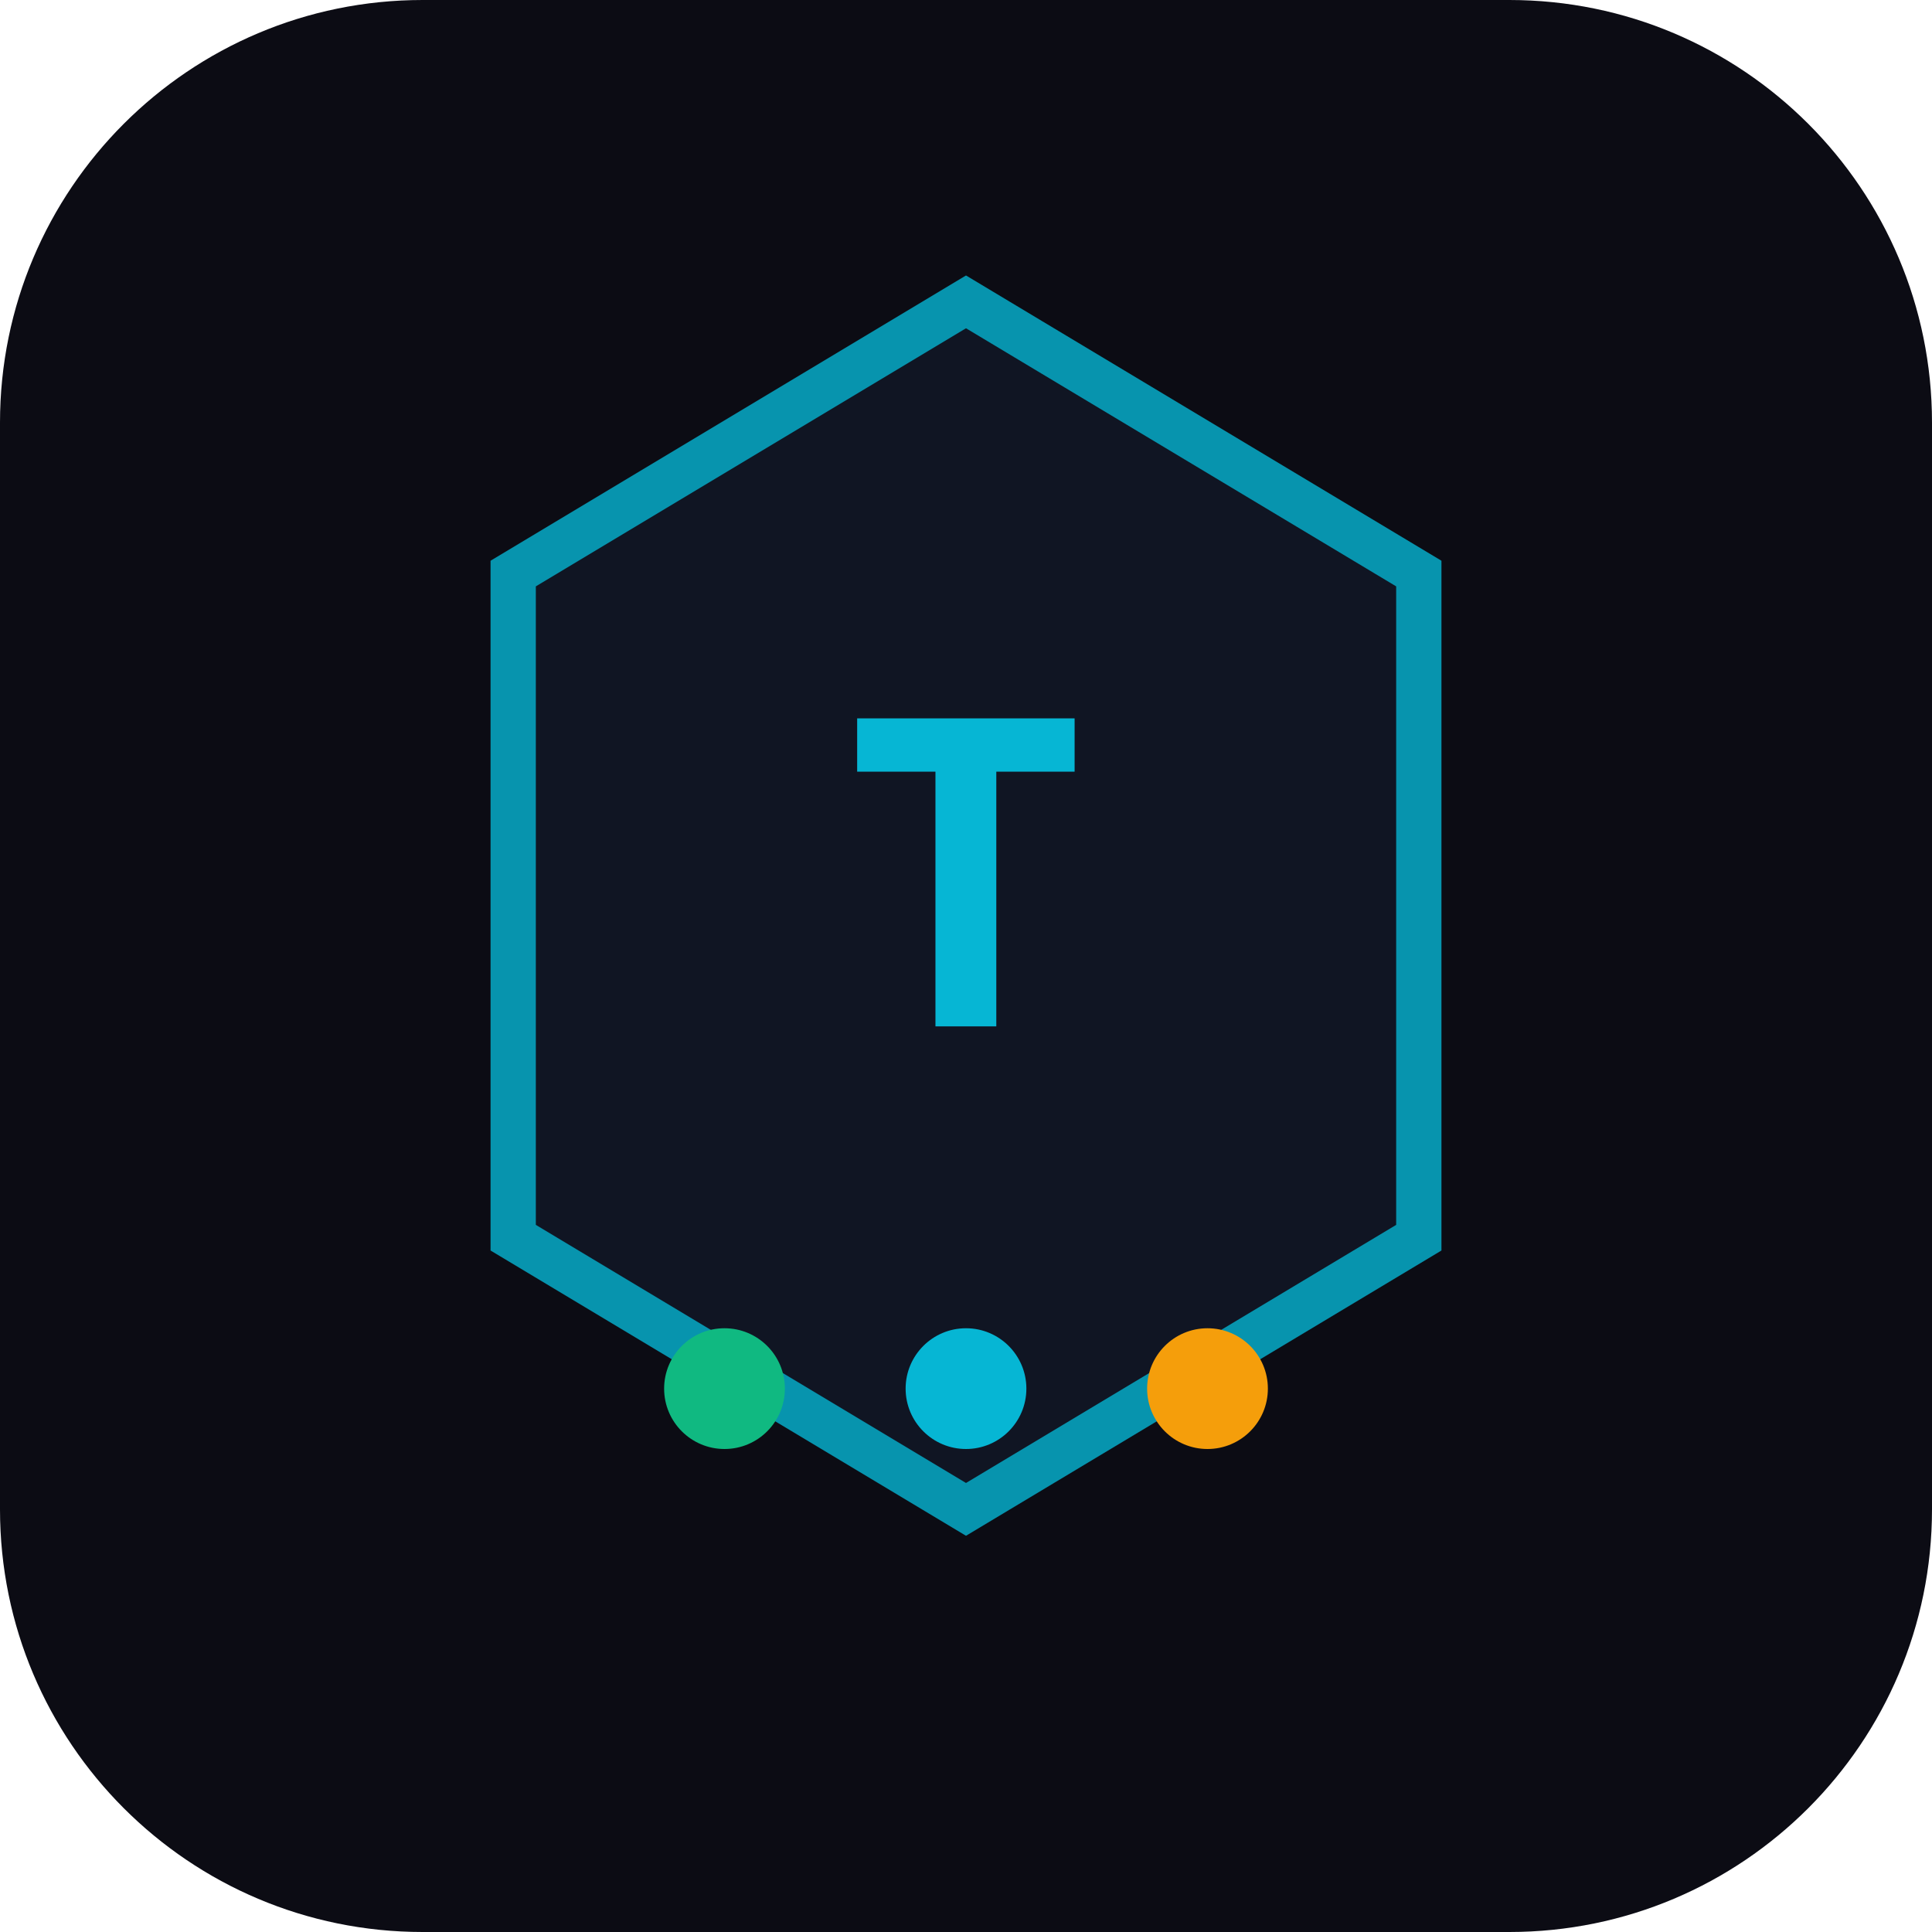
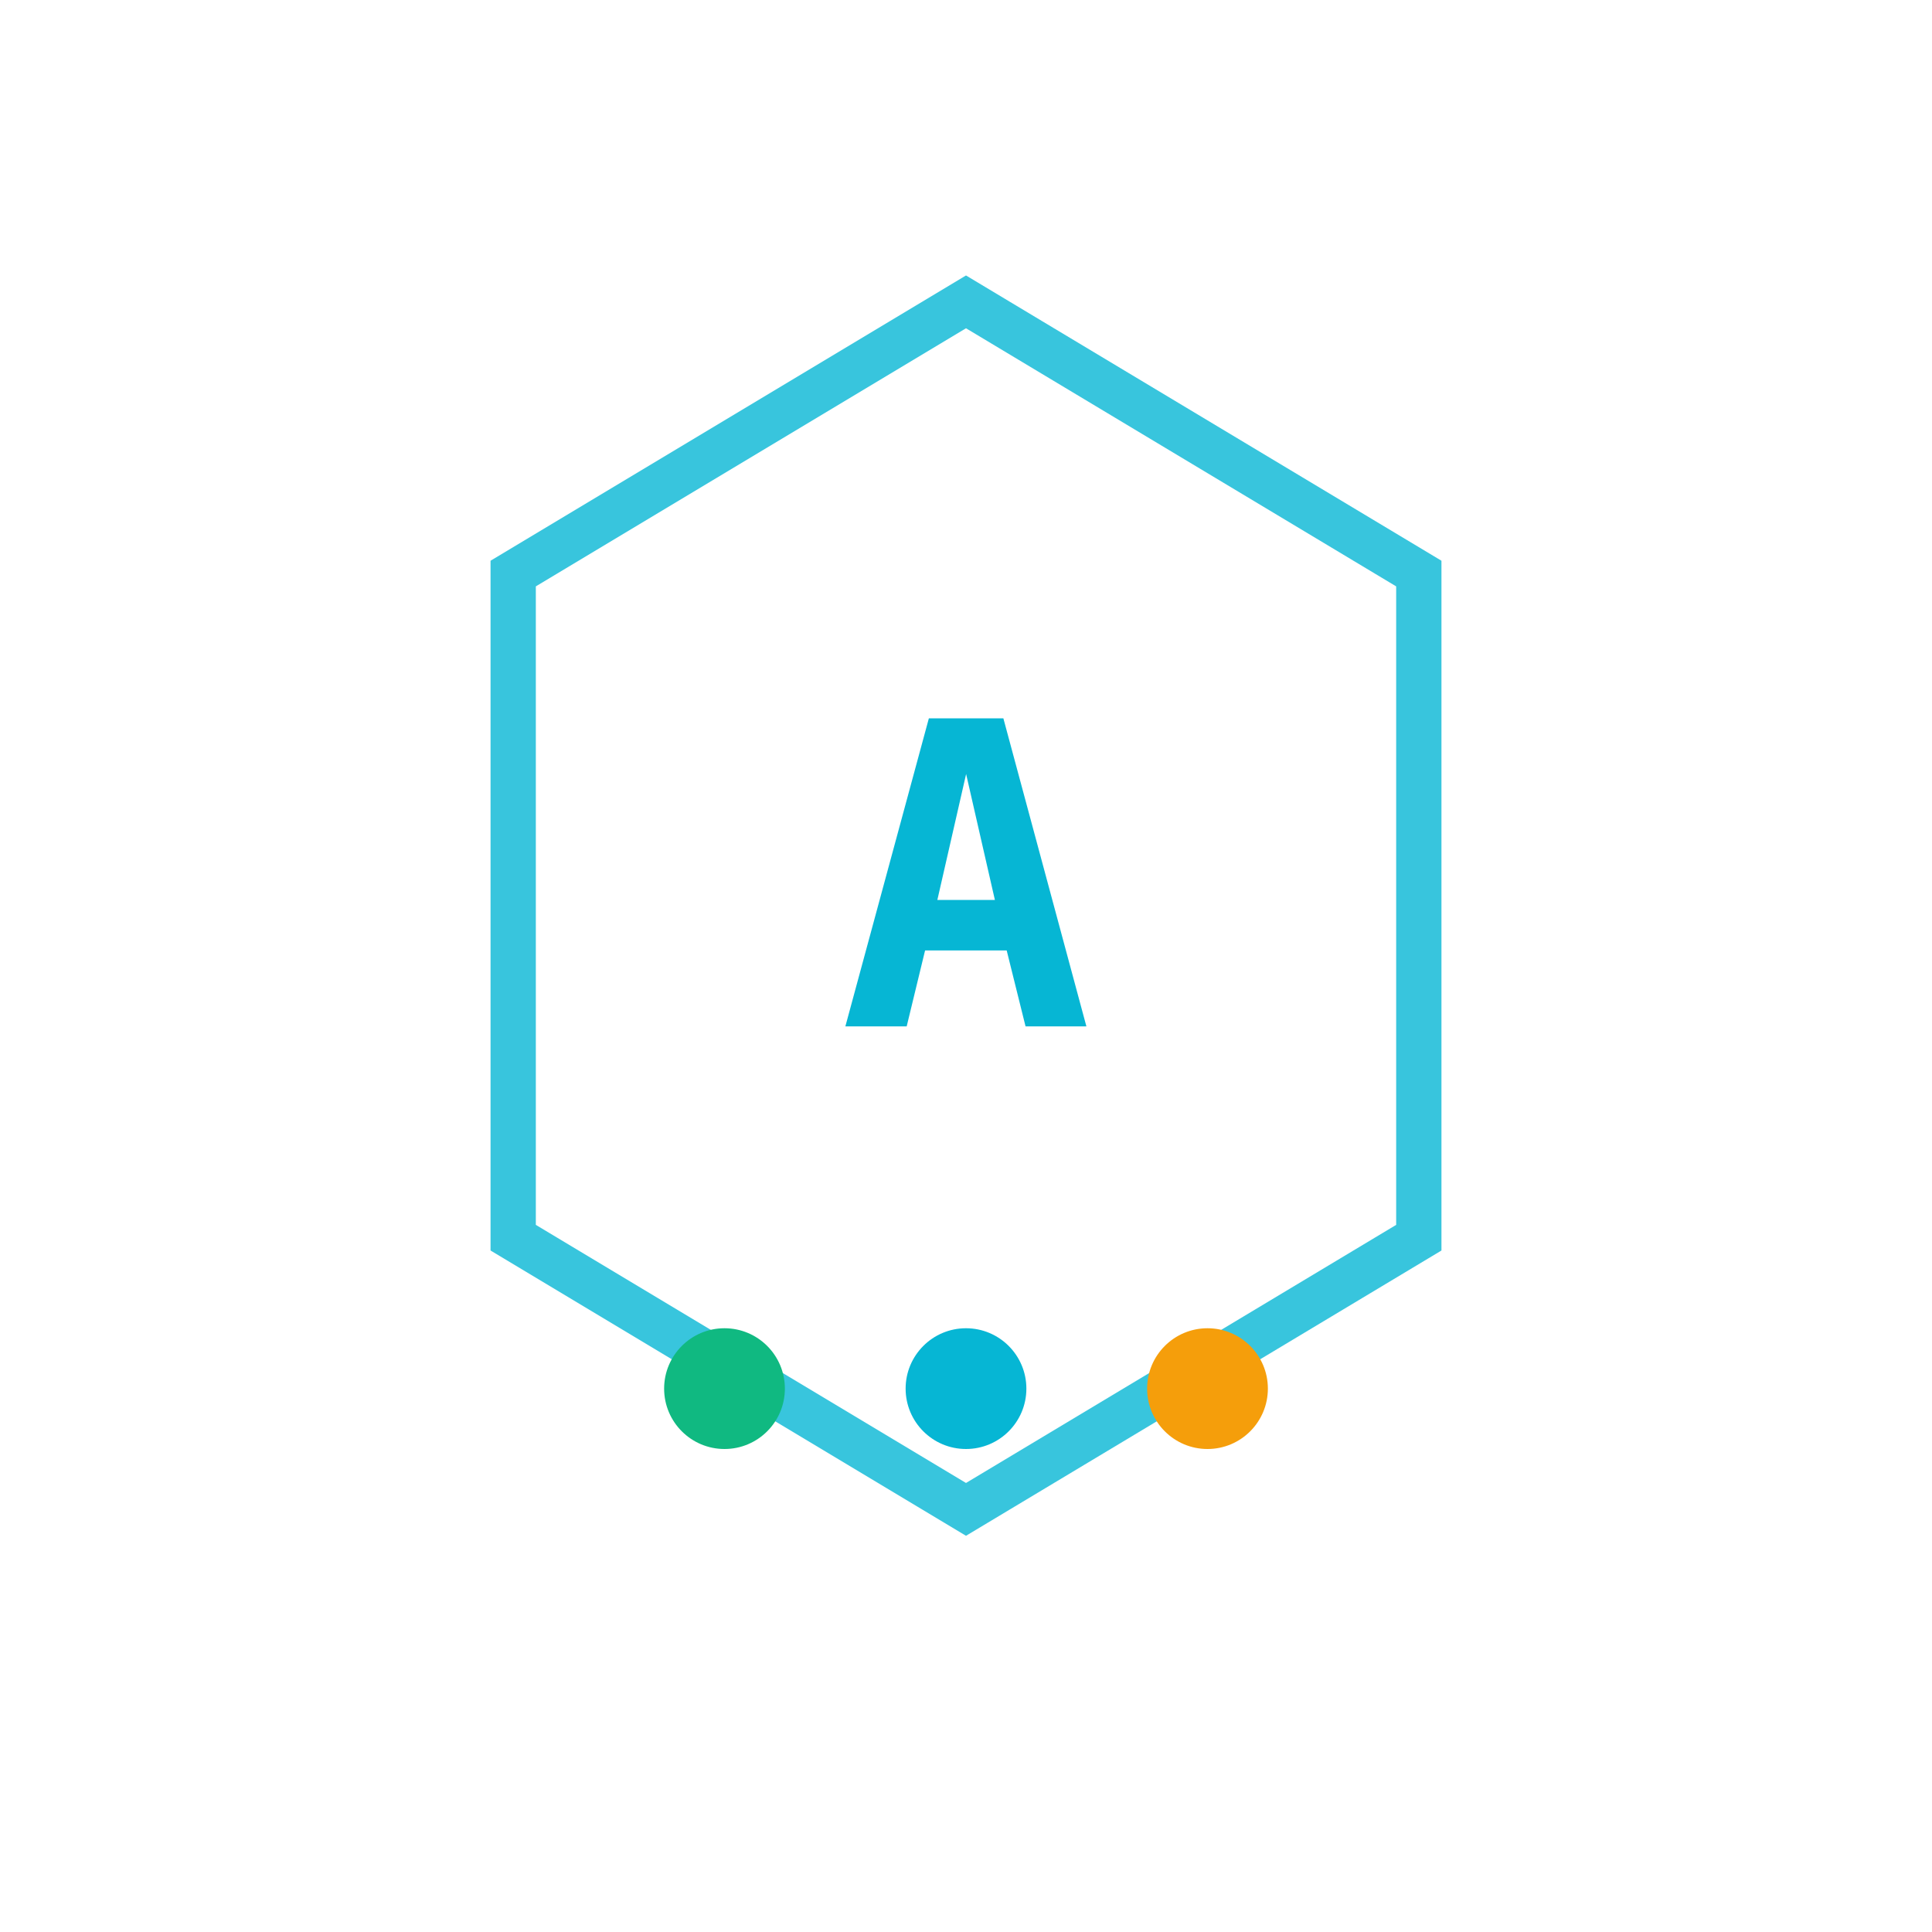
<svg xmlns="http://www.w3.org/2000/svg" width="64" height="64" viewBox="0 0 64 64">
-   <rect width="64" height="64" rx="14" fill="#0c0c14" />
-   <path d="M32 10 L47 19 L47 41 L32 50 L17 41 L17 19 Z" fill="#111827" stroke="#06b6d4" stroke-width="1.5" opacity="0.8" />
-   <text x="32" y="34" text-anchor="middle" font-size="14" font-weight="700" fill="#06b6d4" font-family="monospace">T</text>
+   <path d="M32 10 L47 19 L47 41 L32 50 L17 41 L17 19 Z" fill="none" stroke="#06b6d4" stroke-width="1.5" opacity="0.8" />
+   <text x="32" y="34" text-anchor="middle" font-size="14" font-weight="700" fill="#06b6d4" font-family="monospace">A</text>
  <circle cx="24" cy="46" r="2" fill="#10b981" />
  <circle cx="32" cy="46" r="2" fill="#06b6d4" />
  <circle cx="40" cy="46" r="2" fill="#f59e0b" />
</svg>
